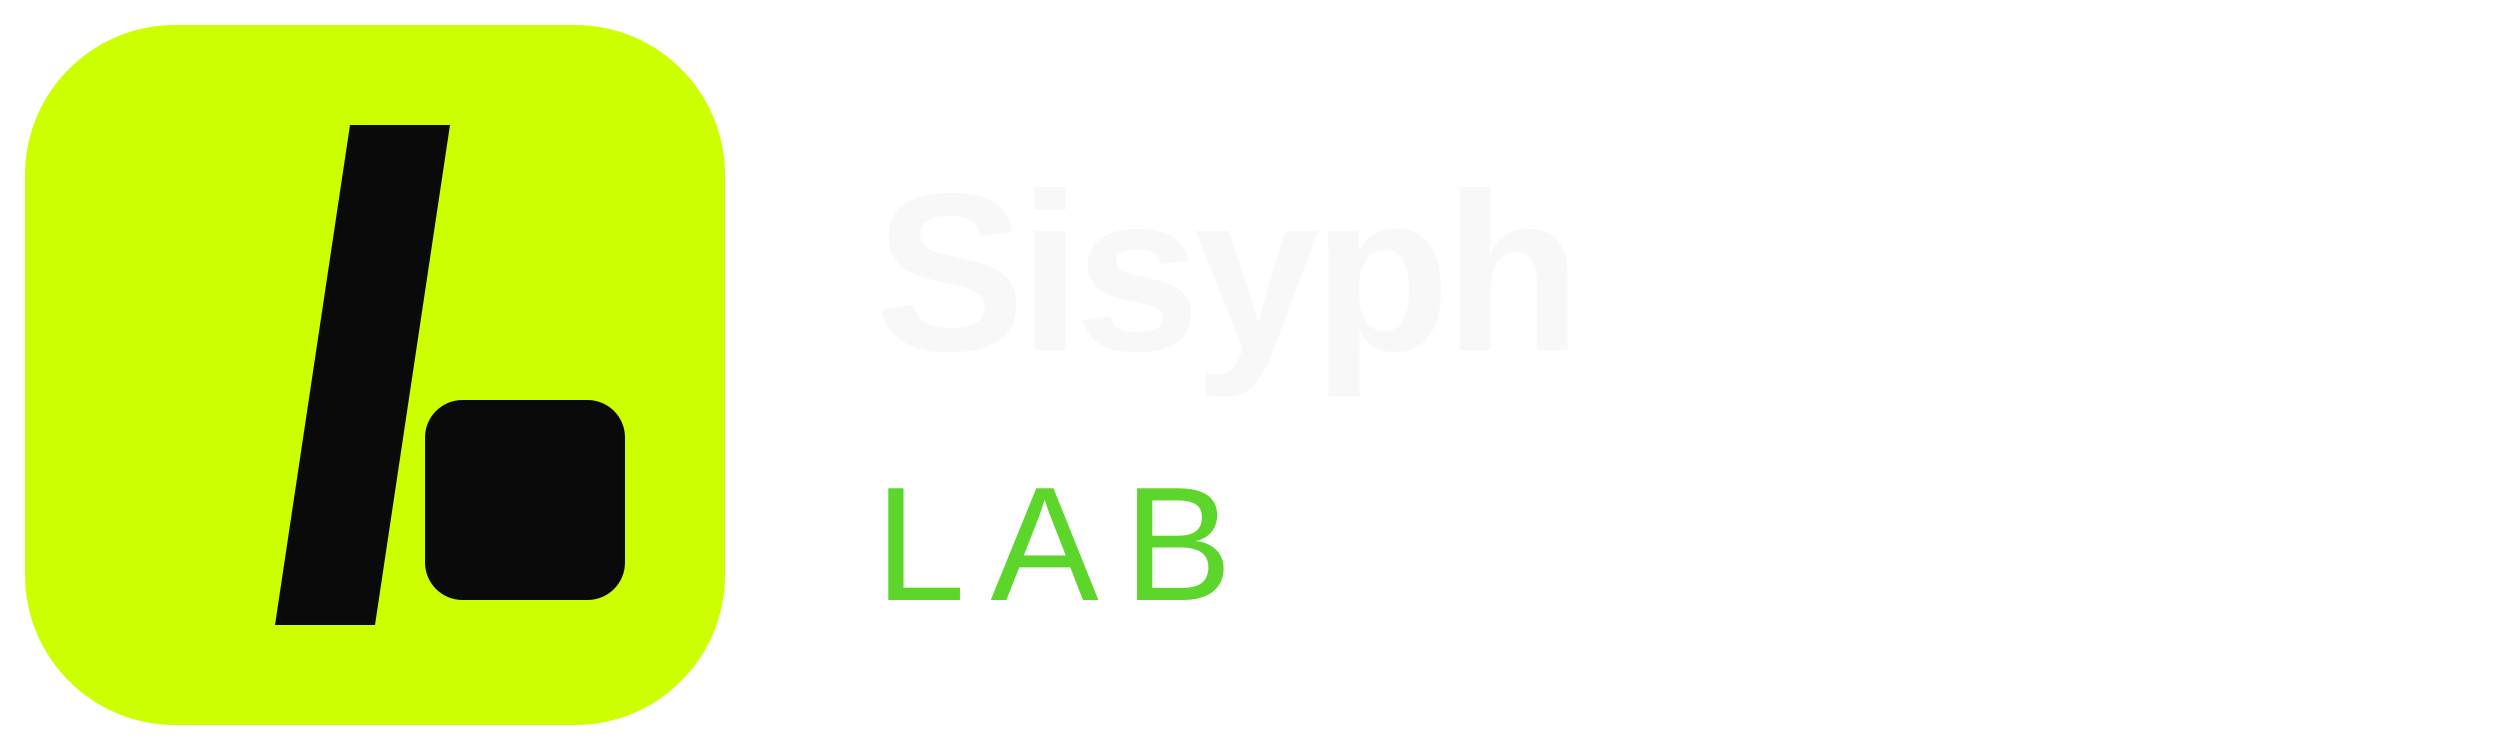
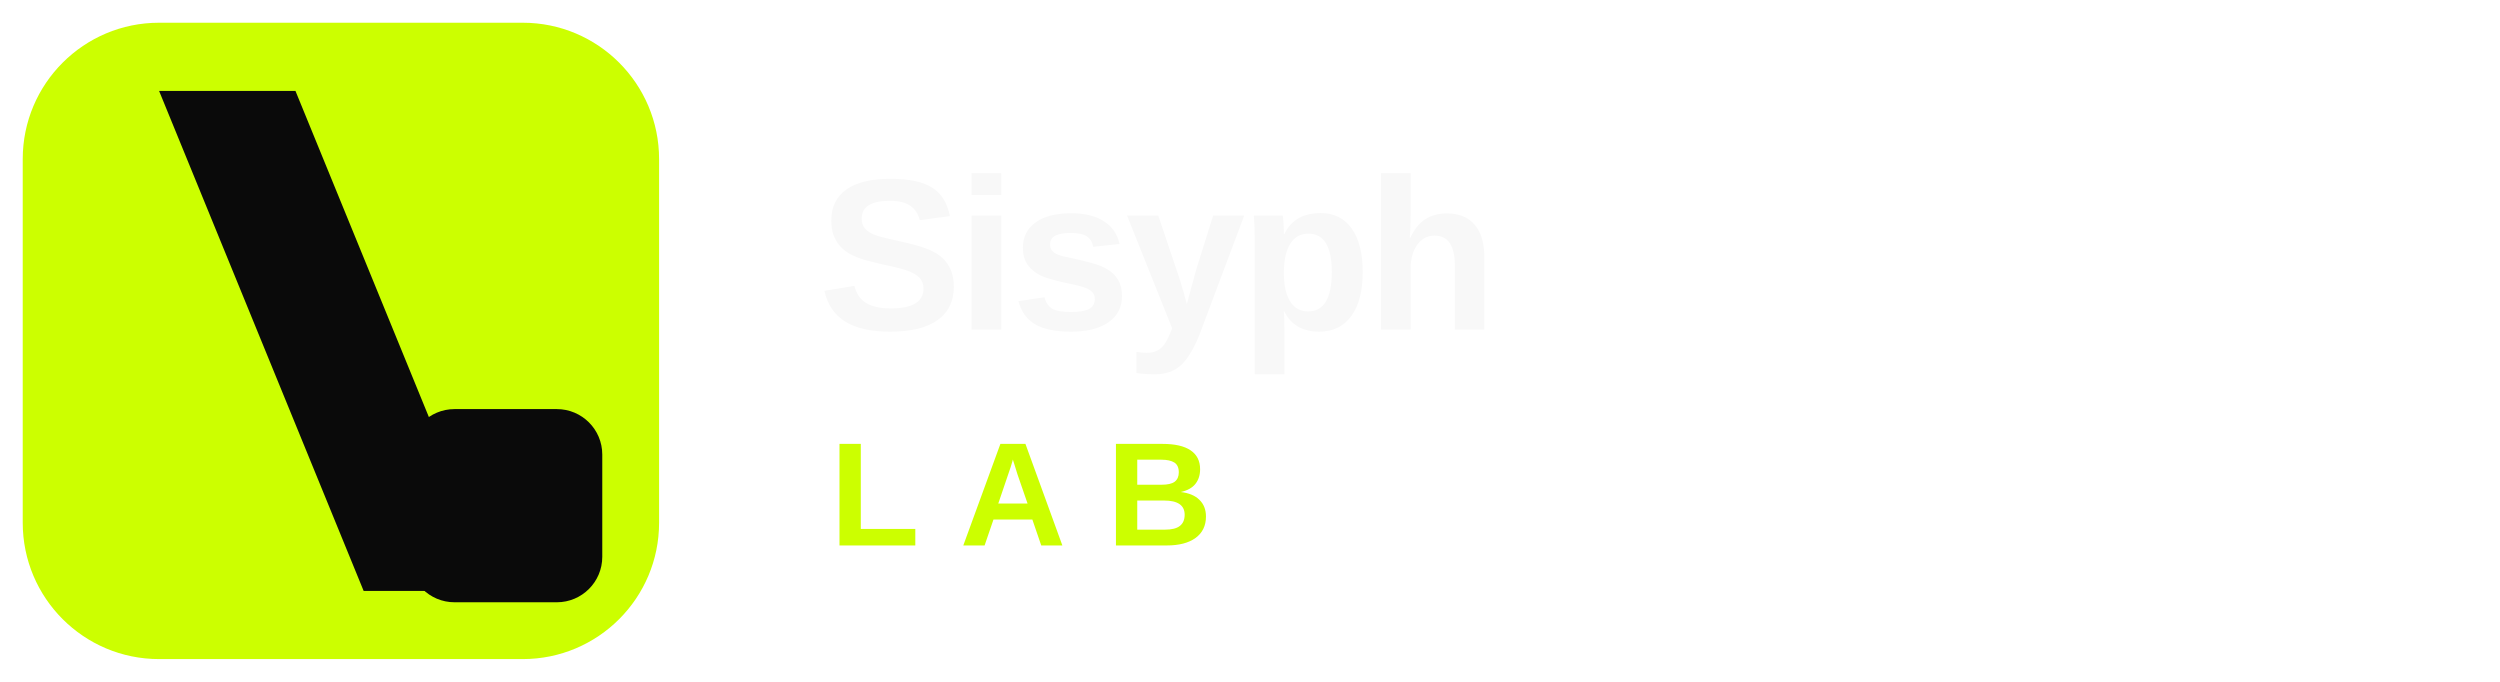
- <svg xmlns="http://www.w3.org/2000/svg" viewBox="0 0 200 60">
+ <svg xmlns="http://www.w3.org/2000/svg" viewBox="0 0 220 60">
  <rect x="2" y="2" width="56" height="56" rx="12" ry="12" fill="#CCFF00" />
-   <polygon points="28,10 36,10 30,50 22,50" fill="#0a0a0a" />
-   <rect x="34" y="32" width="16" height="16" rx="3" ry="3" fill="#0a0a0a" />
-   <text x="70" y="28" font-family="Arial, Helvetica, sans-serif" font-size="18" font-weight="800" fill="#F8F8F8" letter-spacing="-0.5">Sisyph</text>
-   <text x="70" y="48" font-family="Arial, Helvetica, sans-serif" font-size="13" font-weight="500" fill="#5DD62C" letter-spacing="2">LAB</text>
+   <polygon points="14,8 26,8 44,52 32,52" fill="#0a0a0a" />
+   <rect x="36" y="36" width="17" height="17" rx="4" ry="4" fill="#0a0a0a" />
+   <text x="72" y="29" font-family="Arial Black, Arial, sans-serif" font-size="19" font-weight="900" fill="#F8F8F8" letter-spacing="-0.5">Sisyph</text>
+   <text x="73" y="48" font-family="Arial, Helvetica, sans-serif" font-size="13" font-weight="600" fill="#CCFF00" letter-spacing="3.5">LAB</text>
</svg>
